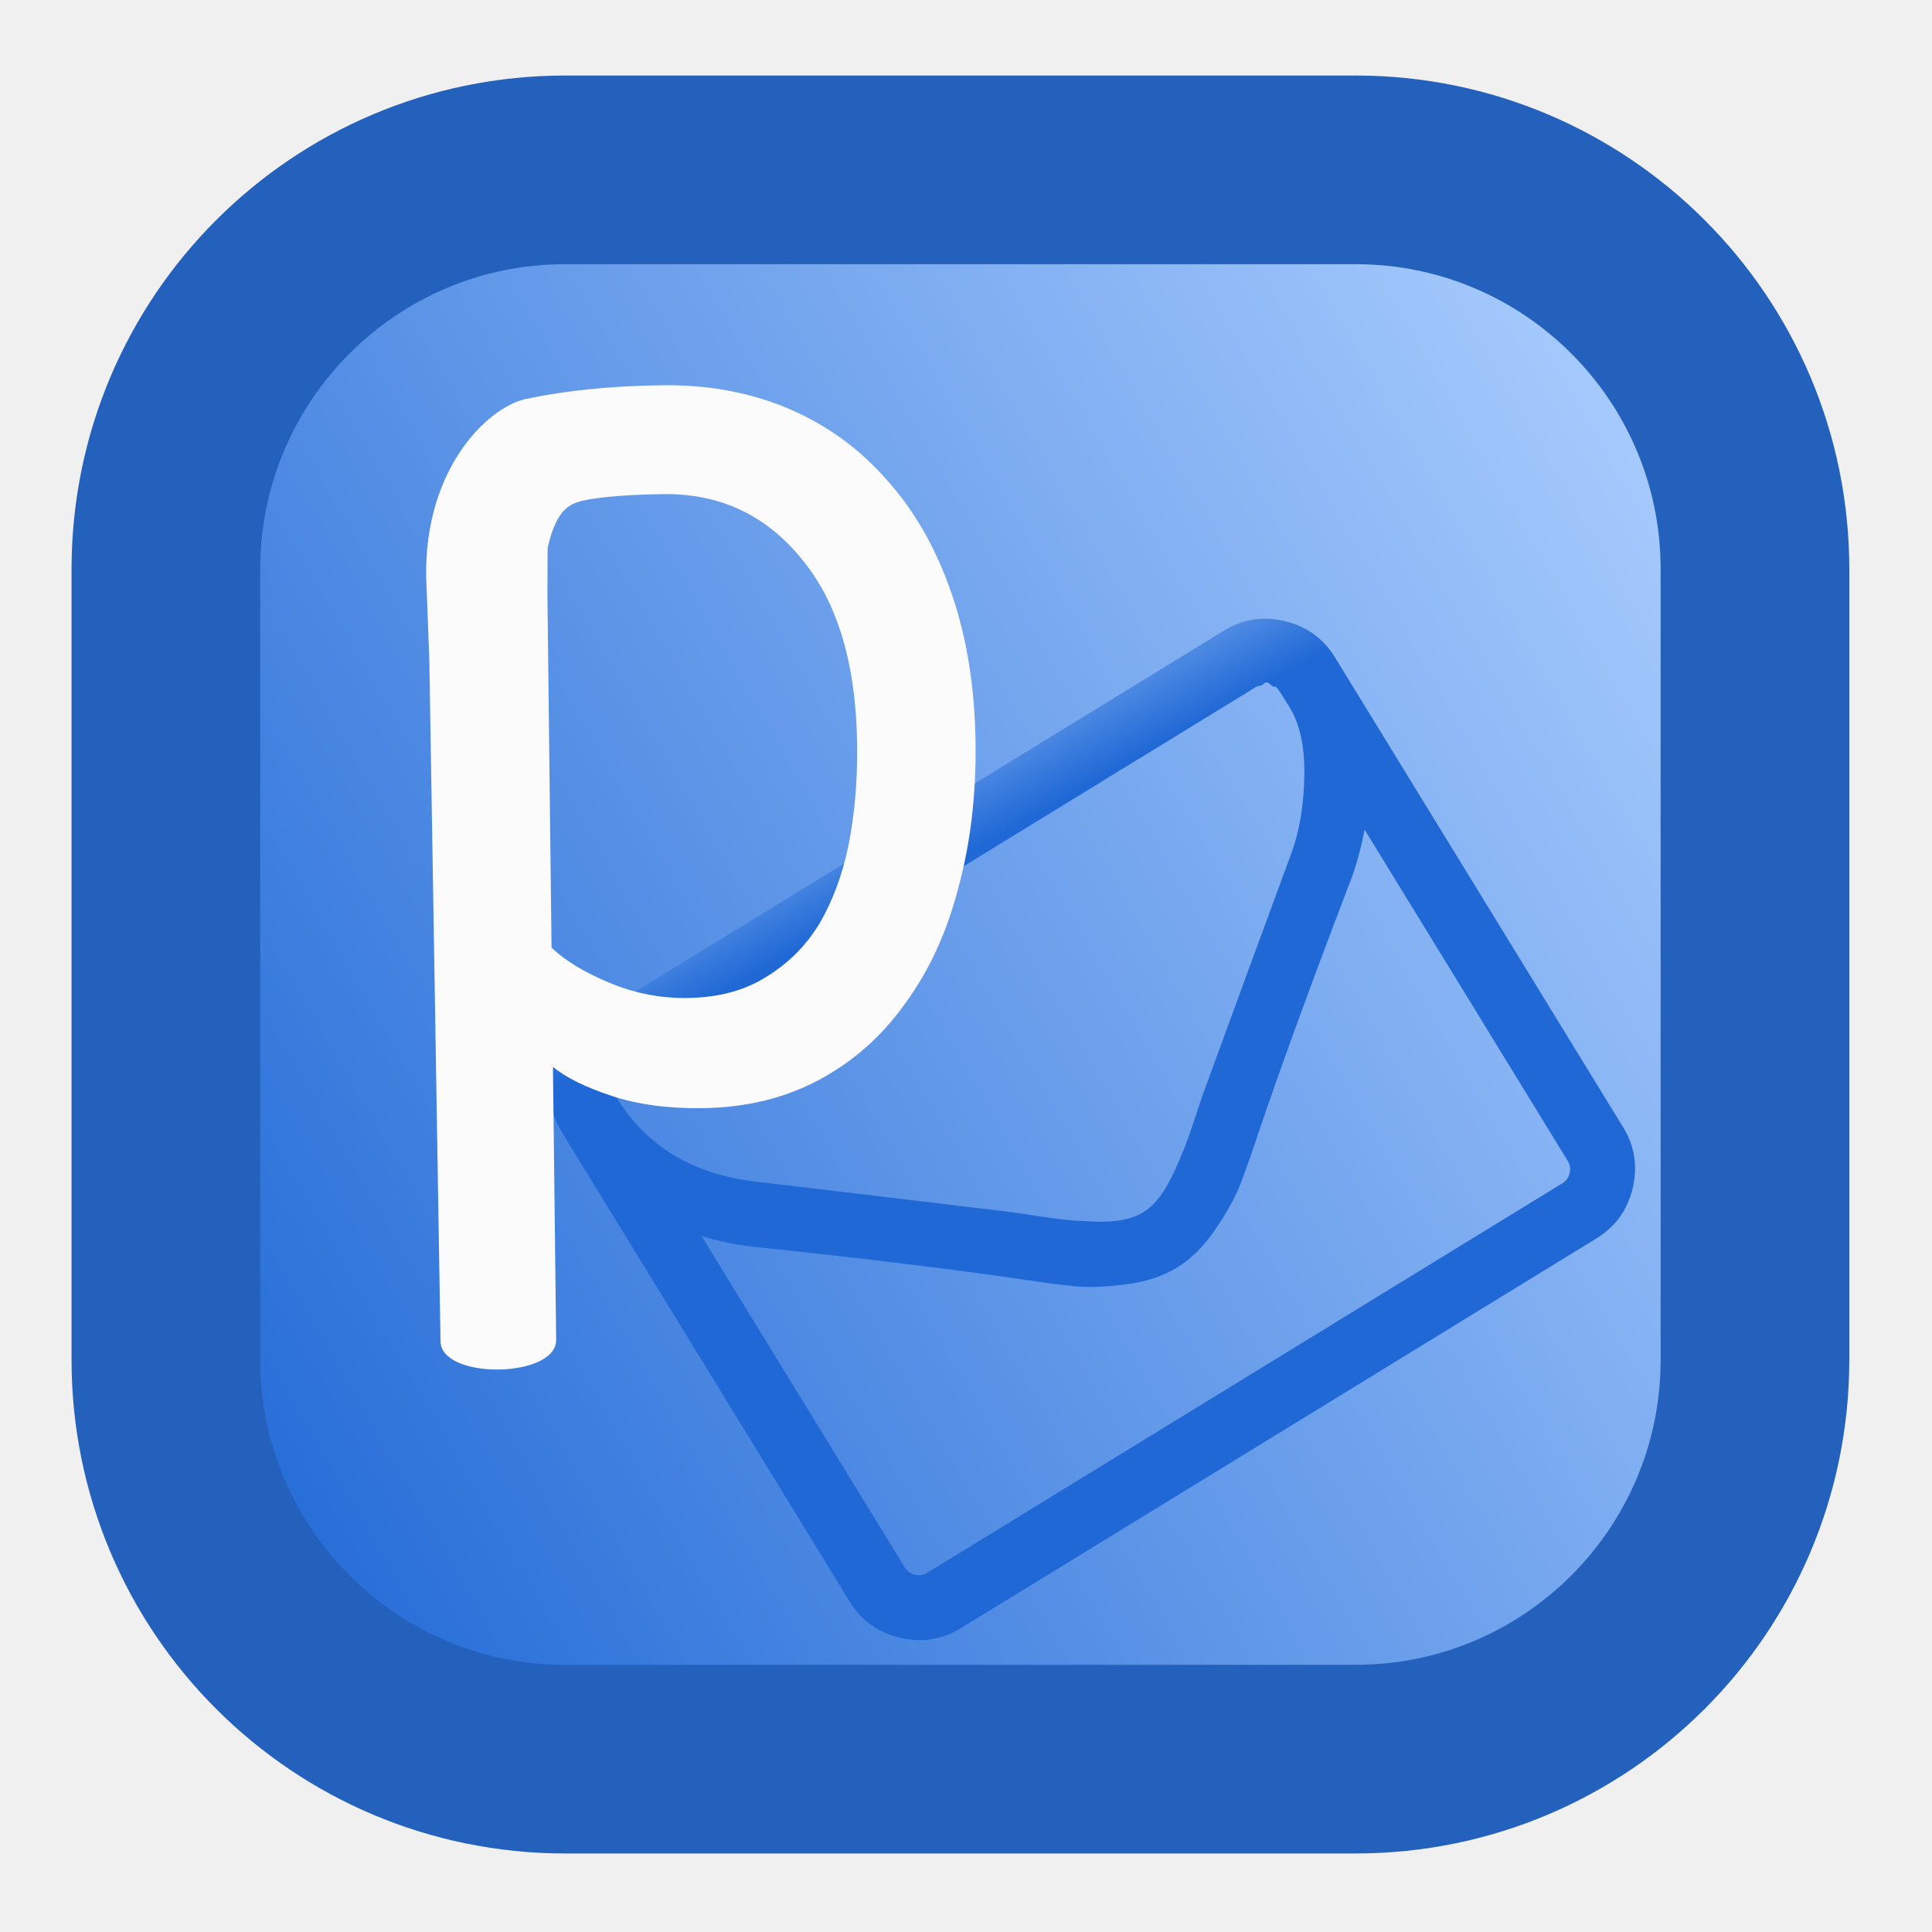
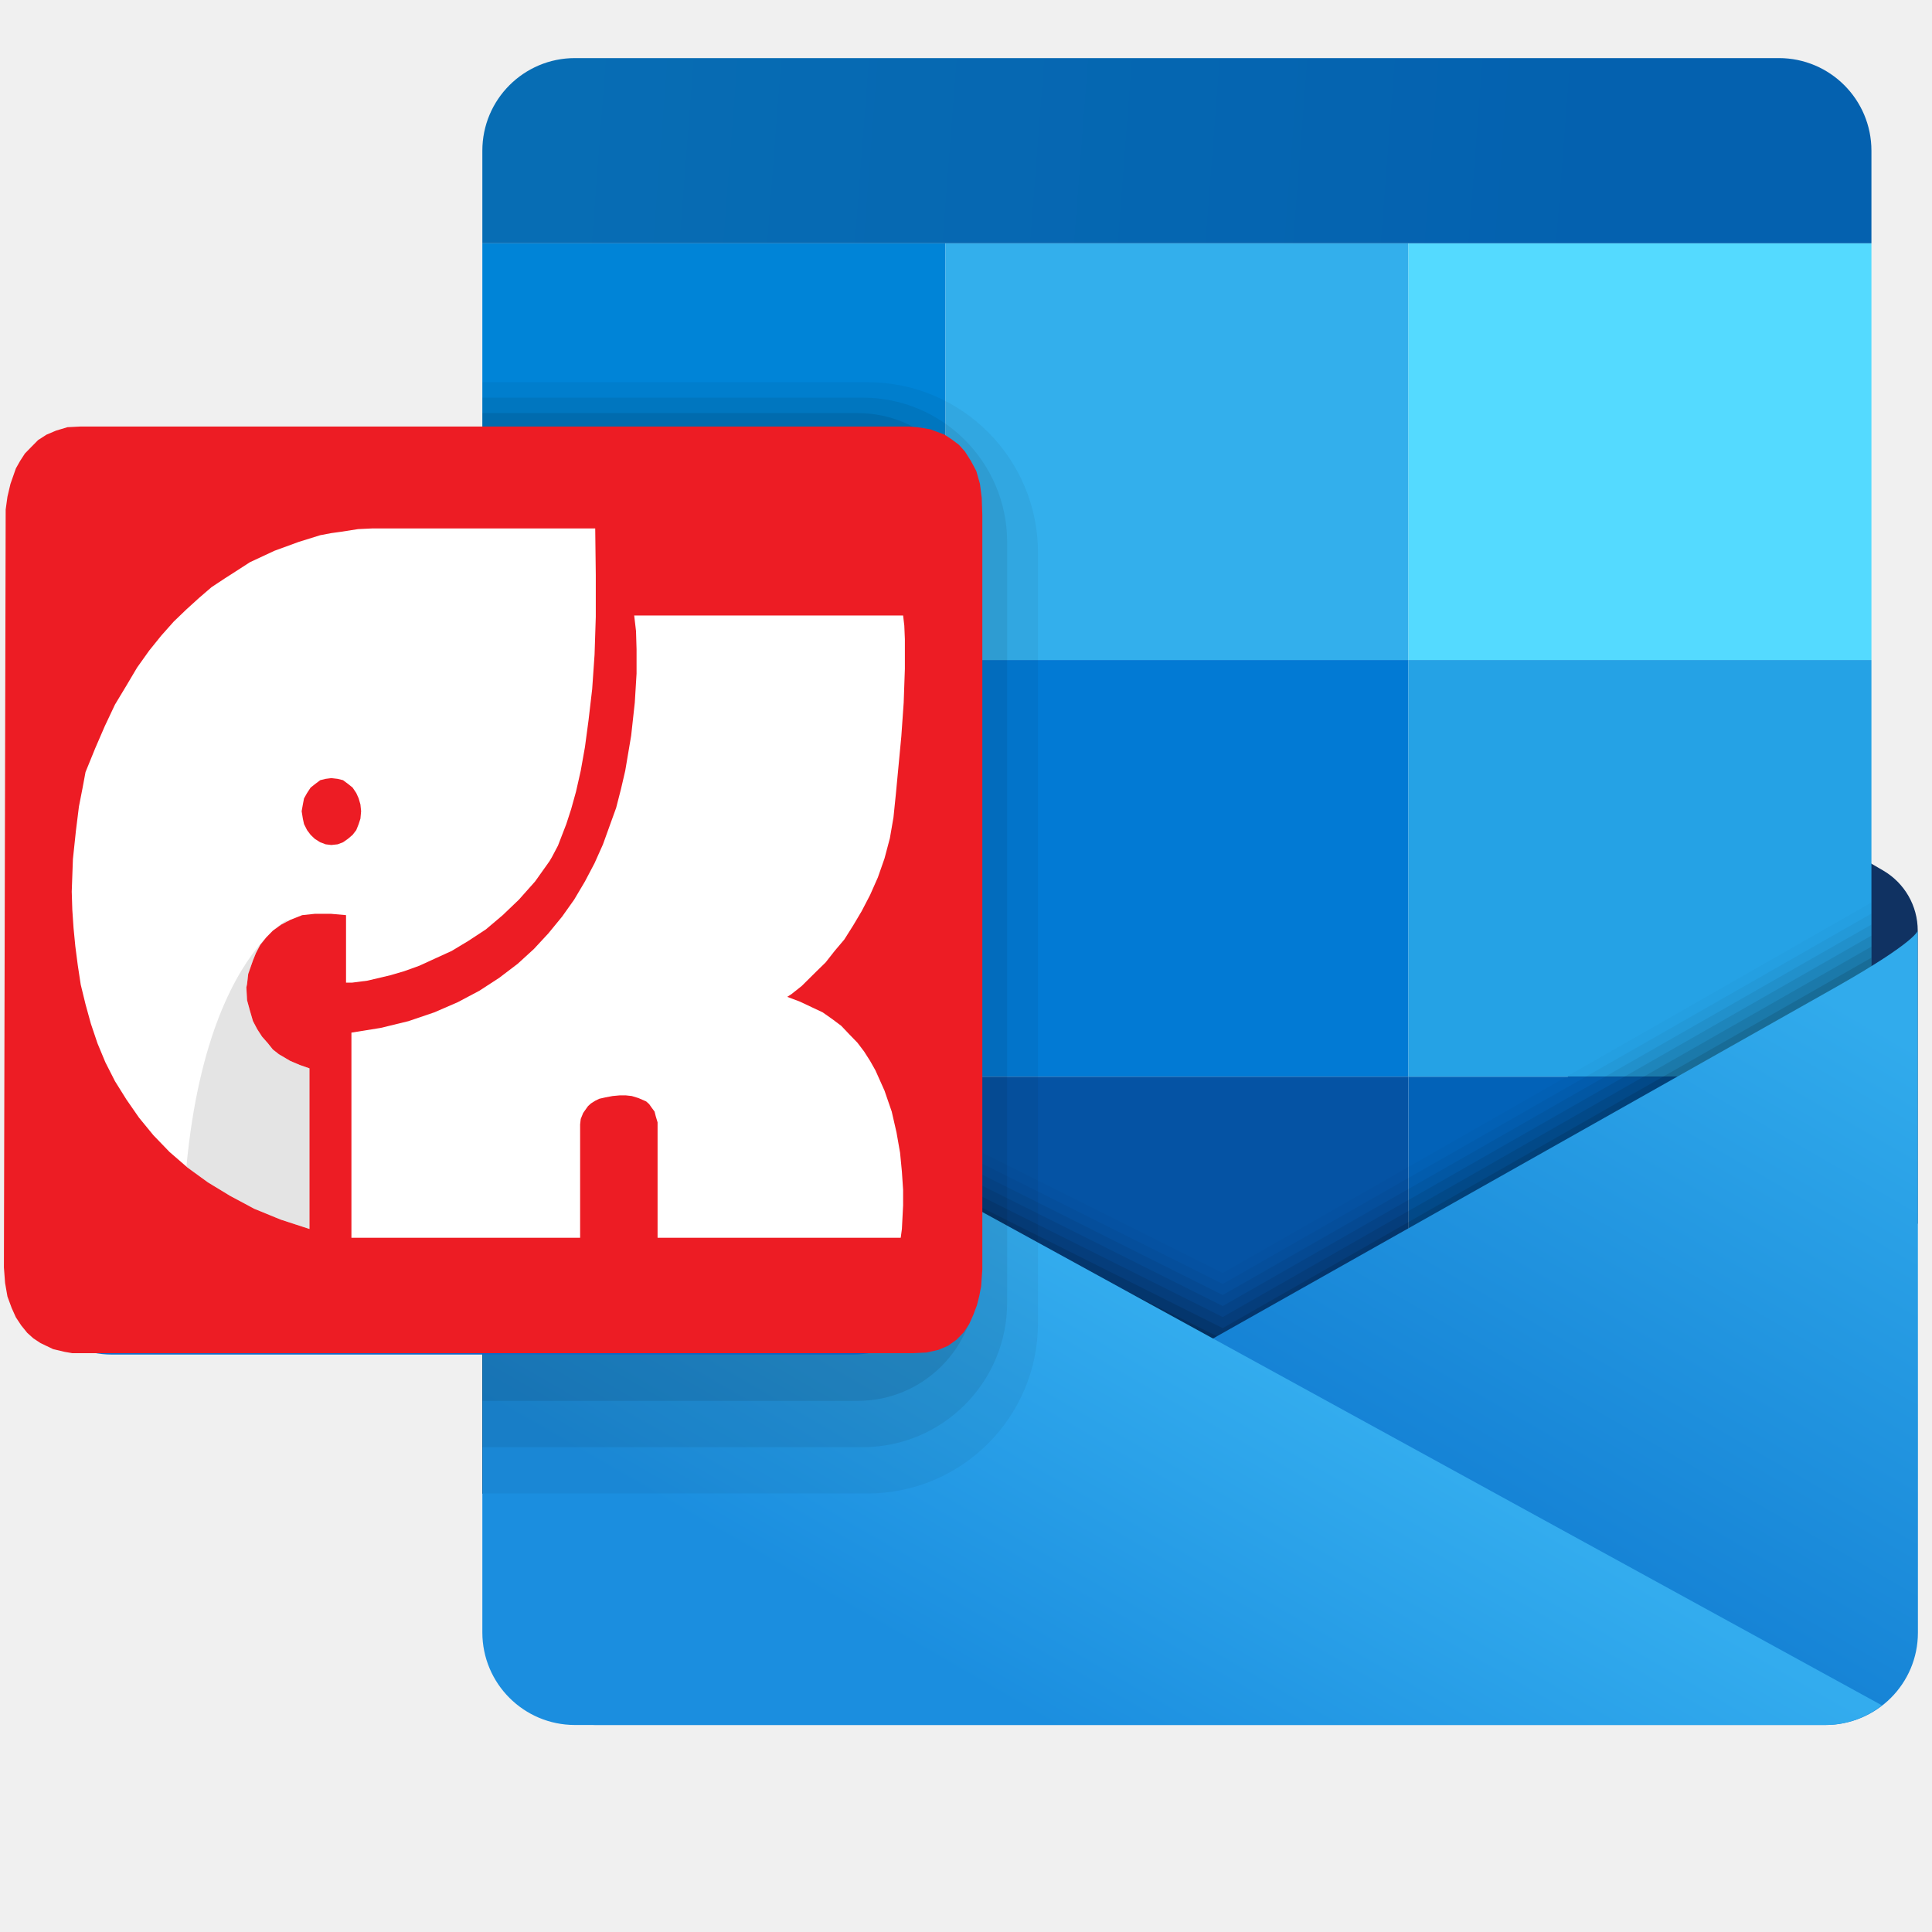
- <svg xmlns="http://www.w3.org/2000/svg" xmlns:xlink="http://www.w3.org/1999/xlink" width="512" height="512" viewBox="0 0 135.467 135.467" version="1.1" id="svg5">
-   <defs id="defs2">
-     <linearGradient id="env-1-7">
-       <stop style="stop-color:#1f68d5;stop-opacity:1" offset="0" id="stop1316" />
-       <stop style="stop-color:#aed0ff;stop-opacity:1" offset="1" id="stop1318" />
-     </linearGradient>
-     <linearGradient xlink:href="#env-1-7" id="linearGradient1322" x1="-3.034" y1="109.861" x2="139.259" y2="27.472" gradientUnits="userSpaceOnUse" gradientTransform="matrix(0.8301297,0,0,0.8302218,11.11481,11.39403)" />
-     <linearGradient xlink:href="#env-1-7" id="linearGradient59421" x1="21.903" y1="1201.257" x2="35.964" y2="1605.053" gradientUnits="userSpaceOnUse" />
-     <linearGradient xlink:href="#env-1-7" id="linearGradient60157" gradientUnits="userSpaceOnUse" x1="21.903" y1="1201.257" x2="35.964" y2="1605.053" />
-   </defs>
-   <g id="layer1" style="display:inline">
-     <path style="fill:url(#linearGradient1322);fill-opacity:1;stroke:#2361bd;stroke-width:13.229;stroke-miterlimit:4;stroke-dasharray:none;stroke-opacity:1" id="rect51" width="111.423" height="111.436" x="11.631" y="11.91" d="m 39.631,11.91 h 55.423 a 28,28 45 0 1 28,28 V 95.346 a 28,28 135 0 1 -28,28 H 39.631 a 28,28 45 0 1 -28,-28 V 39.91 a 28,28 135 0 1 28,-28 z" />
-   </g>
-   <g id="layer2" style="display:inline">
-     <g transform="matrix(0.03026342,-0.01855921,-0.01855921,-0.03026342,60.16478,113.2544)" id="g2991" style="fill:url(#linearGradient59421);fill-opacity:1;stroke:none;stroke-width:13.097;stroke-miterlimit:4;stroke-dasharray:none;stroke-opacity:1">
-       <path d="m 1664,32 v 768 q -32,-36 -69,-66 -268,-206 -426,-338 -51,-43 -83,-67 -32,-24 -86.5,-48.5 Q 945,256 897,256 h -1 -1 Q 847,256 792.5,280.5 738,305 706,329 674,353 623,396 465,528 197,734 160,764 128,800 V 32 Q 128,19 137.5,9.5 147,0 160,0 h 1472 q 13,0 22.5,9.5 9.5,9.5 9.5,22.5 z m 0,1051 v 11 13.5 q 0,0 -0.5,13 -0.5,13 -3,12.5 -2.5,-0.5 -5.5,9 -3,9.5 -9,7.5 -6,-2 -14,2.5 H 160 q -13,0 -22.5,-9.5 Q 128,1133 128,1120 128,952 275,836 468,684 676,519 682,514 711,489.5 740,465 757,452 774,439 801.5,420.5 829,402 852,393 q 23,-9 43,-9 h 1 1 q 20,0 43,9 23,9 50.5,27.5 27.5,18.5 44.5,31.5 17,13 46,37.5 29,24.5 35,29.5 208,165 401,317 54,43 100.5,115.5 46.5,72.5 46.5,131.5 z m 128,37 V 32 q 0,-66 -47,-113 -47,-47 -113,-47 H 160 Q 94,-128 47,-81 0,-34 0,32 v 1088 q 0,66 47,113 47,47 113,47 h 1472 q 66,0 113,-47 47,-47 47,-113 z" id="path2993" style="fill:url(#linearGradient60157);fill-opacity:1;stroke:none;stroke-width:13.097;stroke-miterlimit:4;stroke-dasharray:none;stroke-opacity:1" />
-     </g>
-     <g aria-label="p" transform="matrix(1.143626,-0.01529985,0.01429259,1.224223,-4.465529,-2.962685)" id="text19633" style="font-size:85.422px;line-height:1.25;fill:#fbfbfb;fill-opacity:1;stroke-width:0.427">
-       <path d="m 55.885,45.795 c 0,-4.613 -1.082,-8.172 -3.246,-10.678 -2.164,-2.563 -4.983,-3.844 -8.457,-3.844 -1.936,0 -3.474,0.085 -4.613,0.256 -1.082,0.171 -1.917,0.421 -2.517,2.737 l -0.046,2.672 V 57.156 c 0.797,0.74 1.965,1.424 3.502,2.05 1.538,0.626 3.132,0.94 4.784,0.94 1.879,0 3.474,-0.37 4.784,-1.11 1.367,-0.74 2.477,-1.737 3.331,-2.99 0.854,-1.31 1.481,-2.819 1.879,-4.527 0.399,-1.765 0.598,-3.673 0.598,-5.723 z m 7.261,0 c 0,3.018 -0.399,5.809 -1.196,8.371 -0.74,2.506 -1.851,4.67 -3.331,6.492 -1.424,1.822 -3.189,3.246 -5.296,4.271 -2.107,1.025 -4.499,1.538 -7.175,1.538 -2.107,0 -3.958,-0.256 -5.552,-0.769 -1.595,-0.513 -2.79,-1.082 -3.588,-1.708 0,0 0,10.161 0,15.632 0,2.208 -7.078,2.208 -7.09,0 C 29.866,69.883 29.72,40.571 29.72,40.571 l -0.111,-3.971 c -0.369,-6.743 3.811,-10.424 6.202,-10.879 2.449,-0.456 5.239,-0.683 8.371,-0.683 2.847,0 5.439,0.484 7.773,1.452 2.335,0.968 4.328,2.363 5.98,4.186 1.651,1.765 2.933,3.929 3.844,6.492 0.911,2.563 1.367,5.439 1.367,8.628 z" style="font-family:'Ubuntu Mono';-inkscape-font-specification:'Ubuntu Mono';fill:#fbfbfb;fill-opacity:1" id="path52702" />
+ <svg xmlns="http://www.w3.org/2000/svg" width="100%" height="100%" viewBox="0 0 365 365" version="1.1" xml:space="preserve" style="fill-rule:evenodd;clip-rule:evenodd;stroke-linejoin:round;stroke-miterlimit:2;">
+   <g id="icons8-outlook.svg" transform="matrix(8.74768,0,0,8.74768,187.351,168.433)">
+     <g transform="matrix(1,0,0,1,-24,-24)">
+       <path d="M43.255,23.547L36.445,19.58L36.445,31.174L44,31.174L44,24.843C44,24.309 43.716,23.816 43.255,23.547Z" style="fill:rgb(16,50,98);fill-rule:nonzero;" />
+       <rect x="13" y="10" width="10" height="9" style="fill:rgb(0,132,215);fill-rule:nonzero;" />
+       <rect x="23" y="10" width="10" height="9" style="fill:rgb(51,175,236);fill-rule:nonzero;" />
+       <rect x="33" y="10" width="10" height="9" style="fill:rgb(84,218,255);fill-rule:nonzero;" />
+       <rect x="23" y="19" width="10" height="9" style="fill:rgb(2,122,212);fill-rule:nonzero;" />
+       <rect x="23" y="28" width="10" height="9" style="fill:rgb(5,83,164);fill-rule:nonzero;" />
+       <rect x="33" y="19" width="10" height="9" style="fill:rgb(37,162,229);fill-rule:nonzero;" />
+       <rect x="33" y="28" width="10" height="9" style="fill:rgb(2,98,184);fill-rule:nonzero;" />
+       <path d="M13,37L43,37L43,24.238L28.99,32.238L13,24.238L13,37Z" style="fill-opacity:0.02;fill-rule:nonzero;" />
+       <path d="M13,37L43,37L43,24.476L28.99,32.476L13,24.476L13,37Z" style="fill-opacity:0.04;fill-rule:nonzero;" />
+       <path d="M13,37L43,37L43,24.714L28.99,32.714L13,24.714L13,37Z" style="fill-opacity:0.06;fill-rule:nonzero;" />
+       <path d="M13,37L43,37L43,24.952L28.99,32.952L13,24.952L13,37Z" style="fill-opacity:0.08;fill-rule:nonzero;" />
+       <path d="M13,37L43,37L43,25.19L28.99,33.19L13,25.19L13,37Z" style="fill-opacity:0.09;fill-rule:nonzero;" />
+       <path d="M13,37L43,37L43,25.429L28.99,33.429L13,25.429L13,37Z" style="fill-opacity:0.11;fill-rule:nonzero;" />
+       <path d="M13,37L43,37L43,25.667L28.99,33.667L13,25.667L13,37Z" style="fill-opacity:0.13;fill-rule:nonzero;" />
+       <path d="M13,37L43,37L43,25.905L28.99,33.905L13,25.905L13,37Z" style="fill-opacity:0.15;fill-rule:nonzero;" />
+       <path d="M13,37L43,37L43,26.143L28.99,34.143L13,26.143L13,37Z" style="fill-opacity:0.17;fill-rule:nonzero;" />
+       <path d="M13,37L43,37L43,26.381L28.99,34.381L13,26.381L13,37Z" style="fill-opacity:0.19;fill-rule:nonzero;" />
+       <path d="M13,37L43,37L43,26.619L28.99,34.619L13,26.619L13,37Z" style="fill-opacity:0.21;fill-rule:nonzero;" />
+       <path d="M13,37L43,37L43,26.857L28.99,34.857L13,26.857L13,37Z" style="fill-opacity:0.23;fill-rule:nonzero;" />
+       <path d="M13,37L43,37L43,27.095L28.99,35.095L13,27.095L13,37Z" style="fill-opacity:0.25;fill-rule:nonzero;" />
+       <path d="M13,37L43,37L43,27.333L28.99,35.333L13,27.333L13,37Z" style="fill-opacity:0.27;fill-rule:nonzero;" />
+       <path d="M13,37L43,37L43,27.571L28.99,35.571L13,27.571L13,37Z" style="fill-opacity:0.29;fill-rule:nonzero;" />
+       <path d="M13,37L43,37L43,27.81L28.99,35.81L13,27.81L13,37Z" style="fill-opacity:0.31;fill-rule:nonzero;" />
+       <path d="M13,37L43,37L43,28.048L28.99,36.048L13,28.048L13,37Z" style="fill-opacity:0.32;fill-rule:nonzero;" />
+       <path d="M13,37L43,37L43,28.286L28.99,36.286L13,28.286L13,37Z" style="fill-opacity:0.34;fill-rule:nonzero;" />
+       <path d="M13,37L43,37L43,28.524L28.99,36.524L13,28.524L13,37Z" style="fill-opacity:0.36;fill-rule:nonzero;" />
+       <path d="M13,37L43,37L43,28.762L28.99,36.762L13,28.762L13,37Z" style="fill-opacity:0.38;fill-rule:nonzero;" />
+       <path d="M13,37L43,37L43,29L28.99,37L13,29L13,37Z" style="fill-opacity:0.4;fill-rule:nonzero;" />
+       <path d="M15.441,42L42.004,42C43.108,42 44.003,41.111 44.004,40.006C44.007,35.485 44,24.843 44,24.843C44,24.843 43.993,25.065 42.249,26.055C40.505,27.045 14.744,41.566 14.744,41.566C14.744,41.566 14.978,42 15.441,42Z" style="fill:url(#_Linear1);fill-rule:nonzero;" />
+       <path d="M43,10L13,10L13,8C13,6.895 13.895,6 15,6L41,6C42.105,6 43,6.895 43,8L43,10Z" style="fill:url(#_Linear2);fill-rule:nonzero;" />
+       <path d="M13,25L13,40C13,41.105 13.895,42 15,42L42.004,42C42.466,42 42.887,41.838 43.225,41.575L13,25Z" style="fill:url(#_Linear3);fill-rule:nonzero;" />
+       <path d="M21.319,13L13,13L13,37L21.319,37C23.352,37 25,35.352 25,33.319L25,16.681C25,14.648 23.352,13 21.319,13Z" style="fill-opacity:0.05;fill-rule:nonzero;" />
+       <path d="M21.213,36L13,36L13,13.333L21.213,13.333C22.937,13.333 24.334,14.73 24.334,16.454L24.334,32.879C24.333,34.603 22.936,36 21.213,36Z" style="fill-opacity:0.07;fill-rule:nonzero;" />
+       <path d="M21.106,35L13,35L13,13.667L21.106,13.667C22.52,13.667 23.666,14.813 23.666,16.227L23.666,32.44C23.667,33.854 22.52,35 21.106,35Z" style="fill-opacity:0.09;fill-rule:nonzero;" />
+       <path d="M21,34L5,34C3.895,34 3,33.105 3,32L3,16C3,14.895 3.895,14 5,14L21,14C22.105,14 23,14.895 23,16L23,32C23,33.105 22.105,34 21,34Z" style="fill:url(#_Linear4);fill-rule:nonzero;" />
+       <path d="M13,18.691C9.889,18.691 8.015,21.068 8.015,24C8.015,26.932 9.882,29.309 13,29.309C16.119,29.309 17.985,26.932 17.985,24.001C17.985,21.068 16.111,18.691 13,18.691ZM13,27.517C11.235,27.517 10.18,25.943 10.18,24.001C10.18,22.059 11.24,20.485 13,20.485C14.76,20.485 15.821,22.06 15.821,24.001C15.821,25.942 14.764,27.517 13,27.517Z" style="fill:white;fill-rule:nonzero;" />
    </g>
  </g>
+   <g transform="matrix(3.70358,0,0,3.70358,-117.709,51.0301)">
+     <path d="M32.072,12.214L32.162,11.56L32.316,10.906L32.593,10.115L32.807,9.736L33.052,9.357L33.388,9.012L33.726,8.67L34.154,8.394L34.644,8.187L35.225,8.013L35.87,7.98L78.159,7.98L78.585,8.013L79.226,8.118L79.595,8.254L79.965,8.394L80.331,8.635L80.697,8.91L81.006,9.254L81.311,9.736L81.586,10.252L81.771,10.906L81.863,11.629L81.892,12.489L81.892,50.979L81.832,51.84L81.738,52.319L81.616,52.805L81.435,53.285L81.219,53.769L80.945,54.183L80.576,54.561L80.146,54.87L79.656,55.078L79.045,55.215L78.371,55.248L35.47,55.248L35.071,55.179L34.492,55.041L33.849,54.733L33.479,54.488L33.174,54.213L32.869,53.838L32.593,53.421L32.378,52.943L32.162,52.356L32.042,51.668L31.982,50.877L32.072,12.214Z" style="fill:rgb(237,28,36);fill-rule:nonzero;" />
+   </g>
+   <g transform="matrix(3.70358,0,0,3.70358,-117.709,51.0301)">
+     <path d="M36.145,25.606L36.636,24.4L37.127,23.265L37.647,22.163L38.228,21.199L38.778,20.271L39.391,19.411L40.004,18.65L40.645,17.929L41.29,17.309L41.934,16.724L42.575,16.172L43.25,15.726L43.894,15.313L44.536,14.898L45.791,14.314L47.016,13.866L48.118,13.523L48.669,13.418L48.669,25.916L48.395,25.951L48.118,26.019L47.843,26.226L47.627,26.398L47.446,26.674L47.291,26.949L47.231,27.259L47.17,27.603L47.231,27.982L47.291,28.258L47.446,28.566L47.627,28.808L47.843,29.014L48.118,29.187L48.395,29.291L48.669,29.324L48.669,32.836L47.843,32.836L47.198,32.904L46.587,33.146L46.127,33.387L45.7,33.696L45.362,34.041L45.057,34.42L44.841,34.832L44.687,35.211L44.444,35.901L44.385,36.418L44.35,36.588L44.385,37.242L44.536,37.794L44.687,38.31L44.905,38.723L45.15,39.102L45.452,39.445L45.7,39.756L46.006,39.997L46.587,40.34L47.078,40.548L47.568,40.719L47.568,48.913L46.097,48.433L44.75,47.881L43.526,47.226L42.391,46.537L41.35,45.781L40.433,44.987L39.606,44.129L38.872,43.233L38.228,42.304L37.647,41.373L37.157,40.41L36.756,39.445L36.42,38.448L36.145,37.45L35.901,36.45L35.749,35.452L35.624,34.487L35.534,33.558L35.471,32.629L35.442,31.701L35.502,30.047L35.655,28.6L35.809,27.363L35.991,26.433L36.145,25.606ZM48.669,13.418L49.159,13.35L50.048,13.212L50.784,13.177L62.145,13.177L62.174,15.554L62.174,17.688L62.112,19.615L61.99,21.372L61.805,22.955L61.621,24.332L61.406,25.539L61.165,26.605L60.916,27.5L60.67,28.258L60.245,29.358L59.936,29.944L59.815,30.149L59.079,31.184L58.253,32.113L57.427,32.904L56.57,33.629L55.682,34.212L54.825,34.729L53.997,35.107L53.17,35.486L52.405,35.761L51.702,35.968L50.536,36.244L49.743,36.347L49.434,36.347L49.434,32.904L48.669,32.836L48.669,29.324L48.7,29.324L49.004,29.291L49.28,29.187L49.528,29.014L49.77,28.808L49.956,28.566L50.079,28.258L50.168,27.982L50.203,27.603L50.168,27.259L50.079,26.949L49.956,26.674L49.77,26.398L49.558,26.226L49.28,26.019L49.004,25.951L48.7,25.916L48.669,25.916L48.669,13.418Z" style="fill:white;fill-rule:nonzero;" />
+     <clipPath id="_clip5">
+       <path d="M36.145,25.606L36.636,24.4L37.127,23.265L37.647,22.163L38.228,21.199L38.778,20.271L39.391,19.411L40.004,18.65L40.645,17.929L41.29,17.309L41.934,16.724L42.575,16.172L43.25,15.726L43.894,15.313L44.536,14.898L45.791,14.314L47.016,13.866L48.118,13.523L48.669,13.418L48.669,25.916L48.395,25.951L48.118,26.019L47.843,26.226L47.627,26.398L47.446,26.674L47.291,26.949L47.231,27.259L47.17,27.603L47.231,27.982L47.291,28.258L47.446,28.566L47.627,28.808L47.843,29.014L48.118,29.187L48.395,29.291L48.669,29.324L48.669,32.836L47.843,32.836L47.198,32.904L46.587,33.146L46.127,33.387L45.7,33.696L45.362,34.041L45.057,34.42L44.841,34.832L44.687,35.211L44.444,35.901L44.385,36.418L44.35,36.588L44.385,37.242L44.536,37.794L44.687,38.31L44.905,38.723L45.15,39.102L45.452,39.445L45.7,39.756L46.006,39.997L46.587,40.34L47.078,40.548L47.568,40.719L47.568,48.913L46.097,48.433L44.75,47.881L43.526,47.226L42.391,46.537L41.35,45.781L40.433,44.987L39.606,44.129L38.872,43.233L38.228,42.304L37.647,41.373L37.157,40.41L36.756,39.445L36.42,38.448L36.145,37.45L35.901,36.45L35.749,35.452L35.624,34.487L35.534,33.558L35.471,32.629L35.442,31.701L35.502,30.047L35.655,28.6L35.809,27.363L35.991,26.433L36.145,25.606ZM48.669,13.418L49.159,13.35L50.048,13.212L50.784,13.177L62.145,13.177L62.174,15.554L62.174,17.688L62.112,19.615L61.99,21.372L61.805,22.955L61.621,24.332L61.406,25.539L61.165,26.605L60.916,27.5L60.67,28.258L60.245,29.358L59.936,29.944L59.815,30.149L59.079,31.184L58.253,32.113L57.427,32.904L56.57,33.629L55.682,34.212L54.825,34.729L53.997,35.107L53.17,35.486L52.405,35.761L51.702,35.968L50.536,36.244L49.743,36.347L49.434,36.347L49.434,32.904L48.669,32.836L48.669,29.324L48.7,29.324L49.004,29.291L49.28,29.187L49.528,29.014L49.77,28.808L49.956,28.566L50.079,28.258L50.168,27.982L50.203,27.603L50.168,27.259L50.079,26.949L49.956,26.674L49.77,26.398L49.558,26.226L49.28,26.019L49.004,25.951L48.7,25.916L48.669,25.916L48.669,13.418Z" clip-rule="nonzero" />
+     </clipPath>
+     <g clip-path="url(#_clip5)">
+       <g transform="matrix(-0.181902,0.0741867,-0.241992,-0.593351,121.614,154.048)">
+         <path d="M121,219C121,211.506 121,196.519 121,192C121,191.963 121,191.889 121,191.889C122,192 122,219 122,219C122,219 160.806,217.979 191,188L185,194L120,194" style="fill:rgb(169,169,169);fill-opacity:0.32;" />
+       </g>
+     </g>
+   </g>
+   <g transform="matrix(3.70358,0,0,3.70358,-117.709,51.0301)">
+     <path d="M49.709,38.896L49.709,49.362L61.375,49.362L61.375,43.579L61.406,43.302L61.531,42.993L61.775,42.649L61.927,42.509L62.145,42.372L62.355,42.27L62.661,42.201L63.031,42.131L63.398,42.097L63.703,42.097L64.01,42.131L64.348,42.234L64.743,42.405L64.898,42.544L65.02,42.718L65.172,42.923L65.233,43.164L65.326,43.474L65.326,49.362L77.729,49.362L77.789,48.914L77.851,47.71L77.851,46.918L77.789,45.987L77.696,45.024L77.515,43.992L77.27,42.923L76.902,41.856L76.44,40.823L76.168,40.341L75.861,39.859L75.523,39.413L75.123,39L74.697,38.551L74.238,38.207L73.748,37.863L73.165,37.588L72.584,37.314L71.941,37.072L72.156,36.932L72.676,36.52L73.441,35.762L73.898,35.316L74.358,34.73L74.852,34.146L75.309,33.421L75.738,32.698L76.168,31.872L76.564,30.978L76.902,30.012L77.176,28.979L77.36,27.914L77.483,26.709L77.76,23.782L77.881,22.06L77.941,20.339L77.941,18.824L77.912,18.135L77.851,17.618L64.133,17.618L64.226,18.411L64.254,19.341L64.254,20.581L64.164,22.06L63.979,23.746L63.676,25.539L63.46,26.468L63.213,27.43L62.877,28.36L62.541,29.292L62.111,30.254L61.621,31.185L61.07,32.114L60.459,32.975L59.754,33.835L59.02,34.627L58.193,35.383L57.242,36.106L56.232,36.762L55.128,37.347L53.936,37.863L52.619,38.311L51.209,38.655L49.709,38.896Z" style="fill:white;fill-rule:nonzero;" />
+   </g>
+   <defs>
+     <linearGradient id="_Linear1" x1="0" y1="0" x2="1" y2="0" gradientUnits="userSpaceOnUse" gradientTransform="matrix(-6.639,11.467,-11.467,-6.639,38.925,24.557)">
+       <stop offset="0" style="stop-color:rgb(49,171,236);stop-opacity:1" />
+       <stop offset="1" style="stop-color:rgb(21,130,213);stop-opacity:1" />
+     </linearGradient>
+     <linearGradient id="_Linear2" x1="0" y1="0" x2="1" y2="0" gradientUnits="userSpaceOnUse" gradientTransform="matrix(27.62,2.082,-2.082,27.62,13.665,6.992)">
+       <stop offset="0" style="stop-color:rgb(7,109,180);stop-opacity:1" />
+       <stop offset="0.04" style="stop-color:rgb(7,109,180);stop-opacity:1" />
+       <stop offset="0.85" style="stop-color:rgb(4,97,175);stop-opacity:1" />
+       <stop offset="1" style="stop-color:rgb(4,97,175);stop-opacity:1" />
+     </linearGradient>
+     <linearGradient id="_Linear3" x1="0" y1="0" x2="1" y2="0" gradientUnits="userSpaceOnUse" gradientTransform="matrix(-4.515,7.882,-7.882,-4.515,28.153,33.218)">
+       <stop offset="0" style="stop-color:rgb(51,172,238);stop-opacity:1" />
+       <stop offset="1" style="stop-color:rgb(27,142,223);stop-opacity:1" />
+     </linearGradient>
+     <linearGradient id="_Linear4" x1="0" y1="0" x2="1" y2="0" gradientUnits="userSpaceOnUse" gradientTransform="matrix(18.88,18.88,-18.88,18.88,3.53,14.53)">
+       <stop offset="0" style="stop-color:rgb(23,132,216);stop-opacity:1" />
+       <stop offset="1" style="stop-color:rgb(8,100,197);stop-opacity:1" />
+     </linearGradient>
+   </defs>
</svg>
